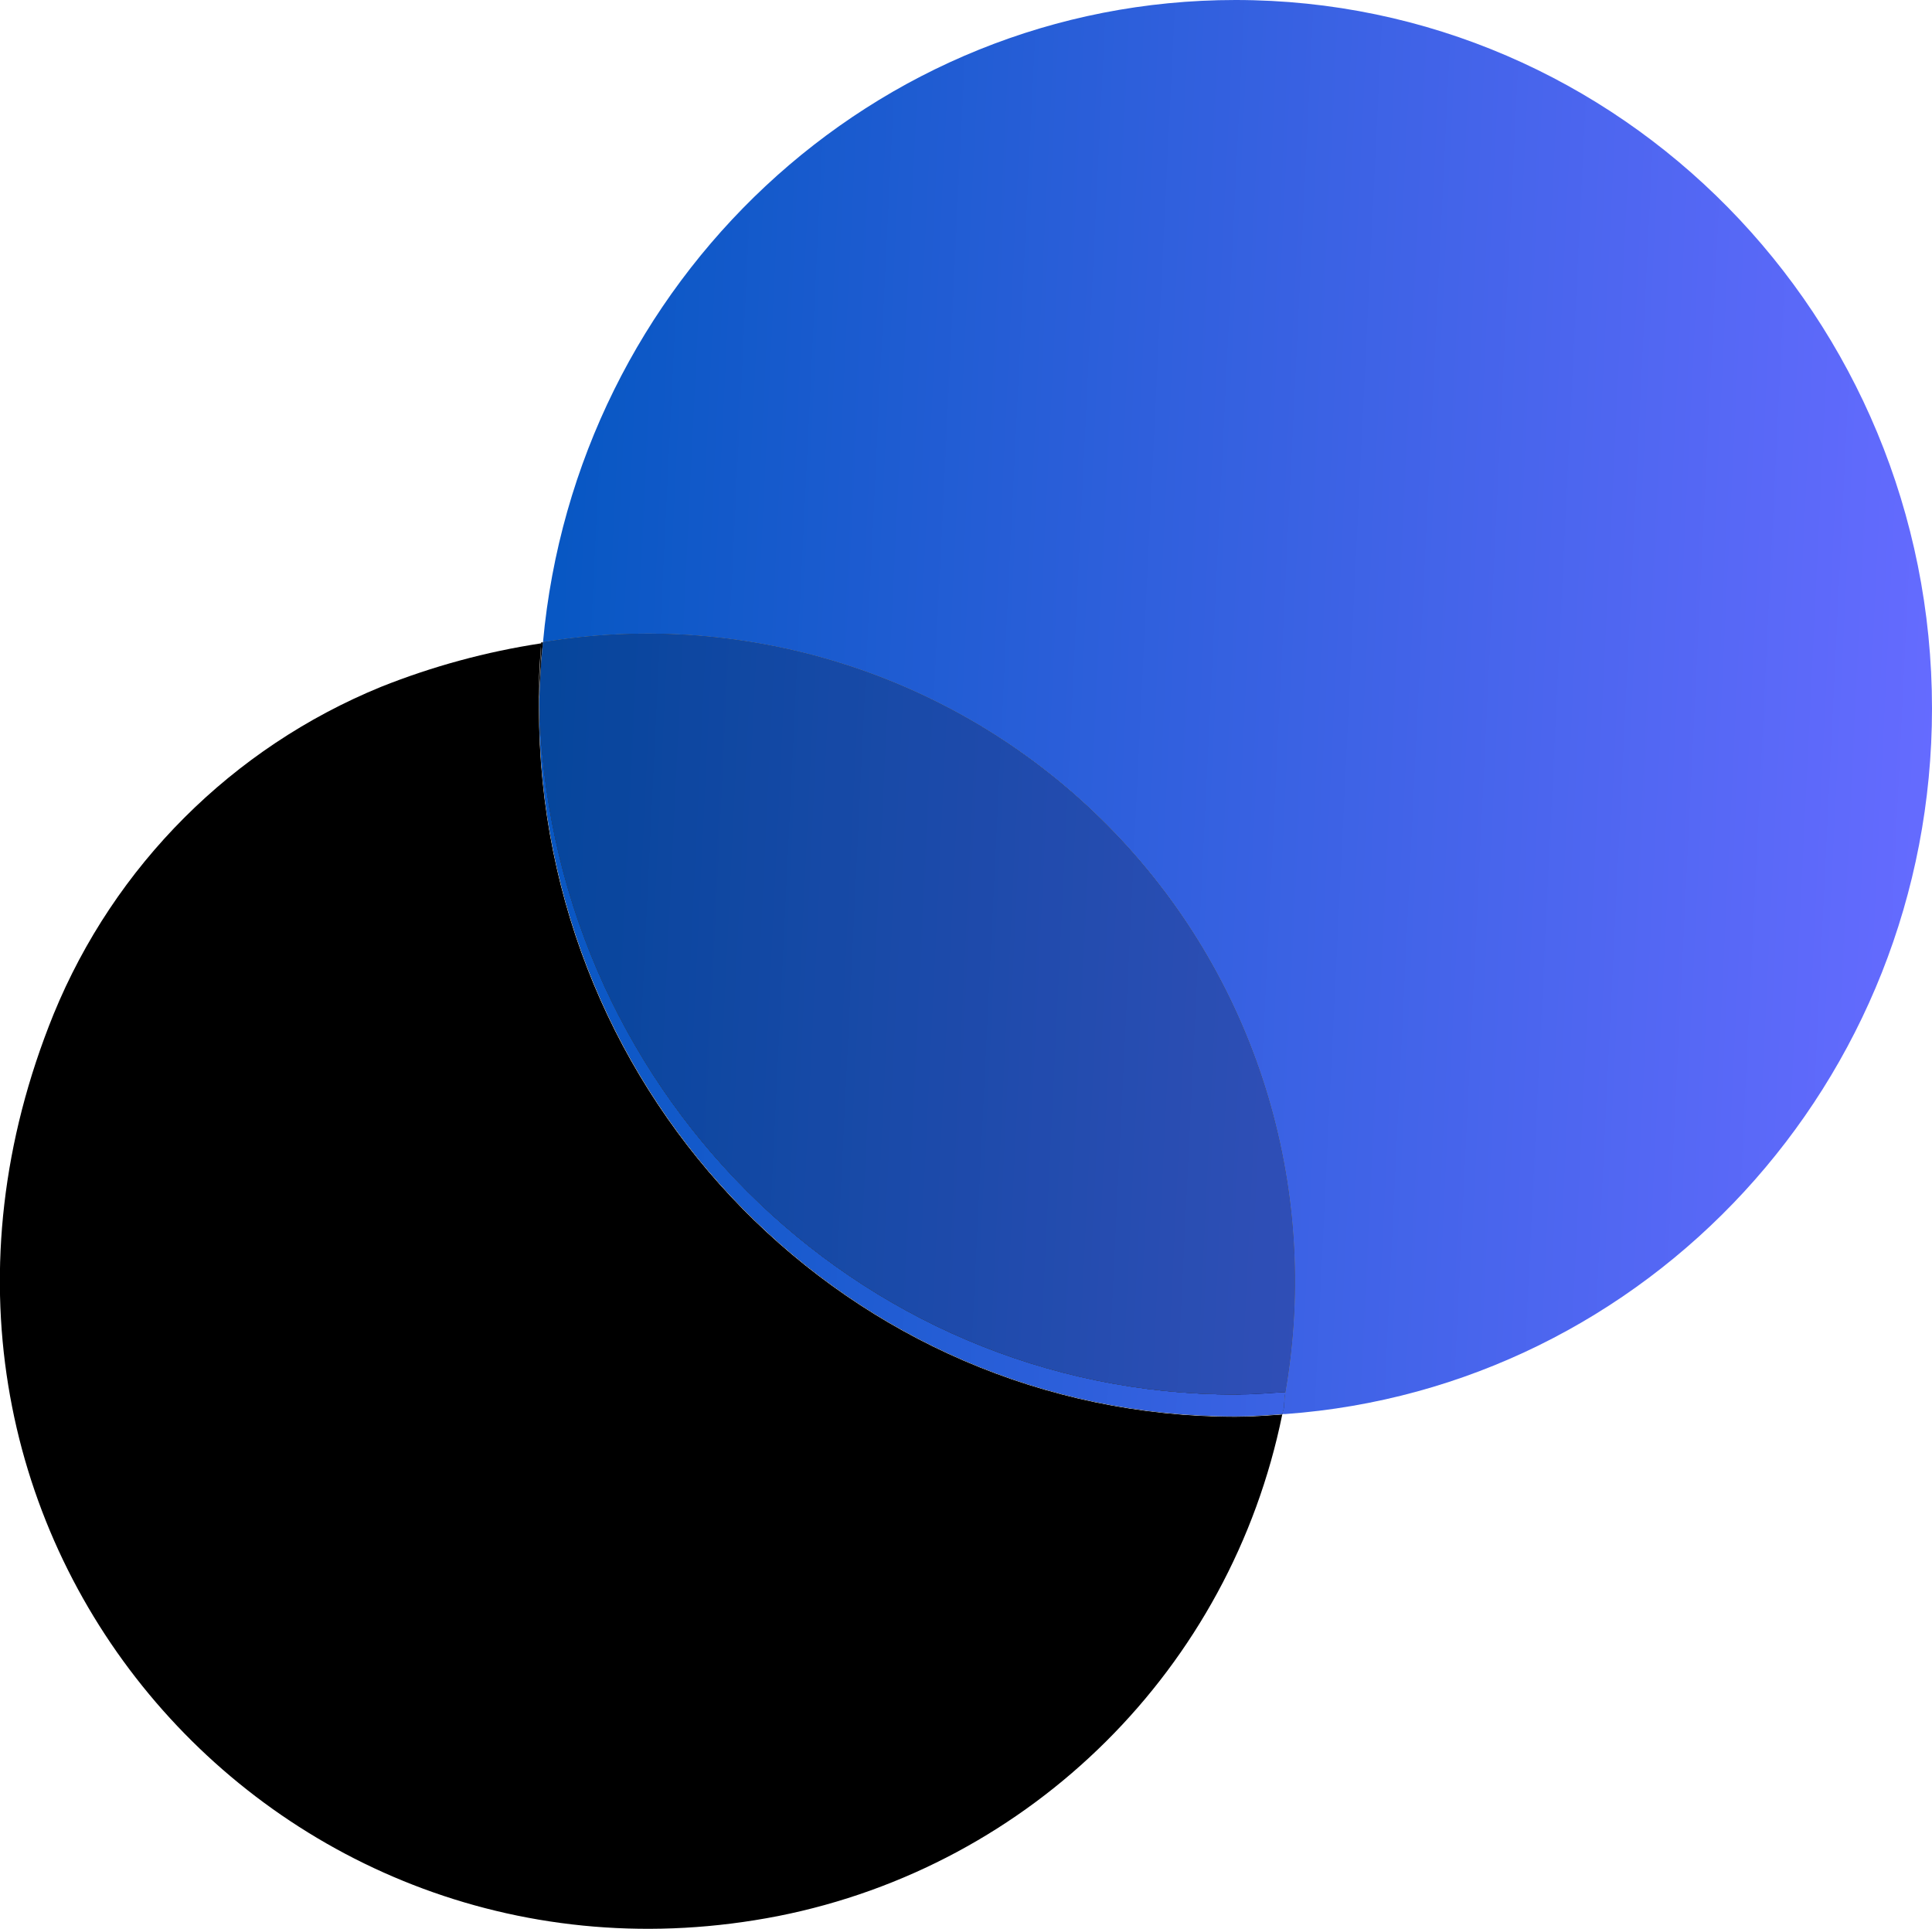
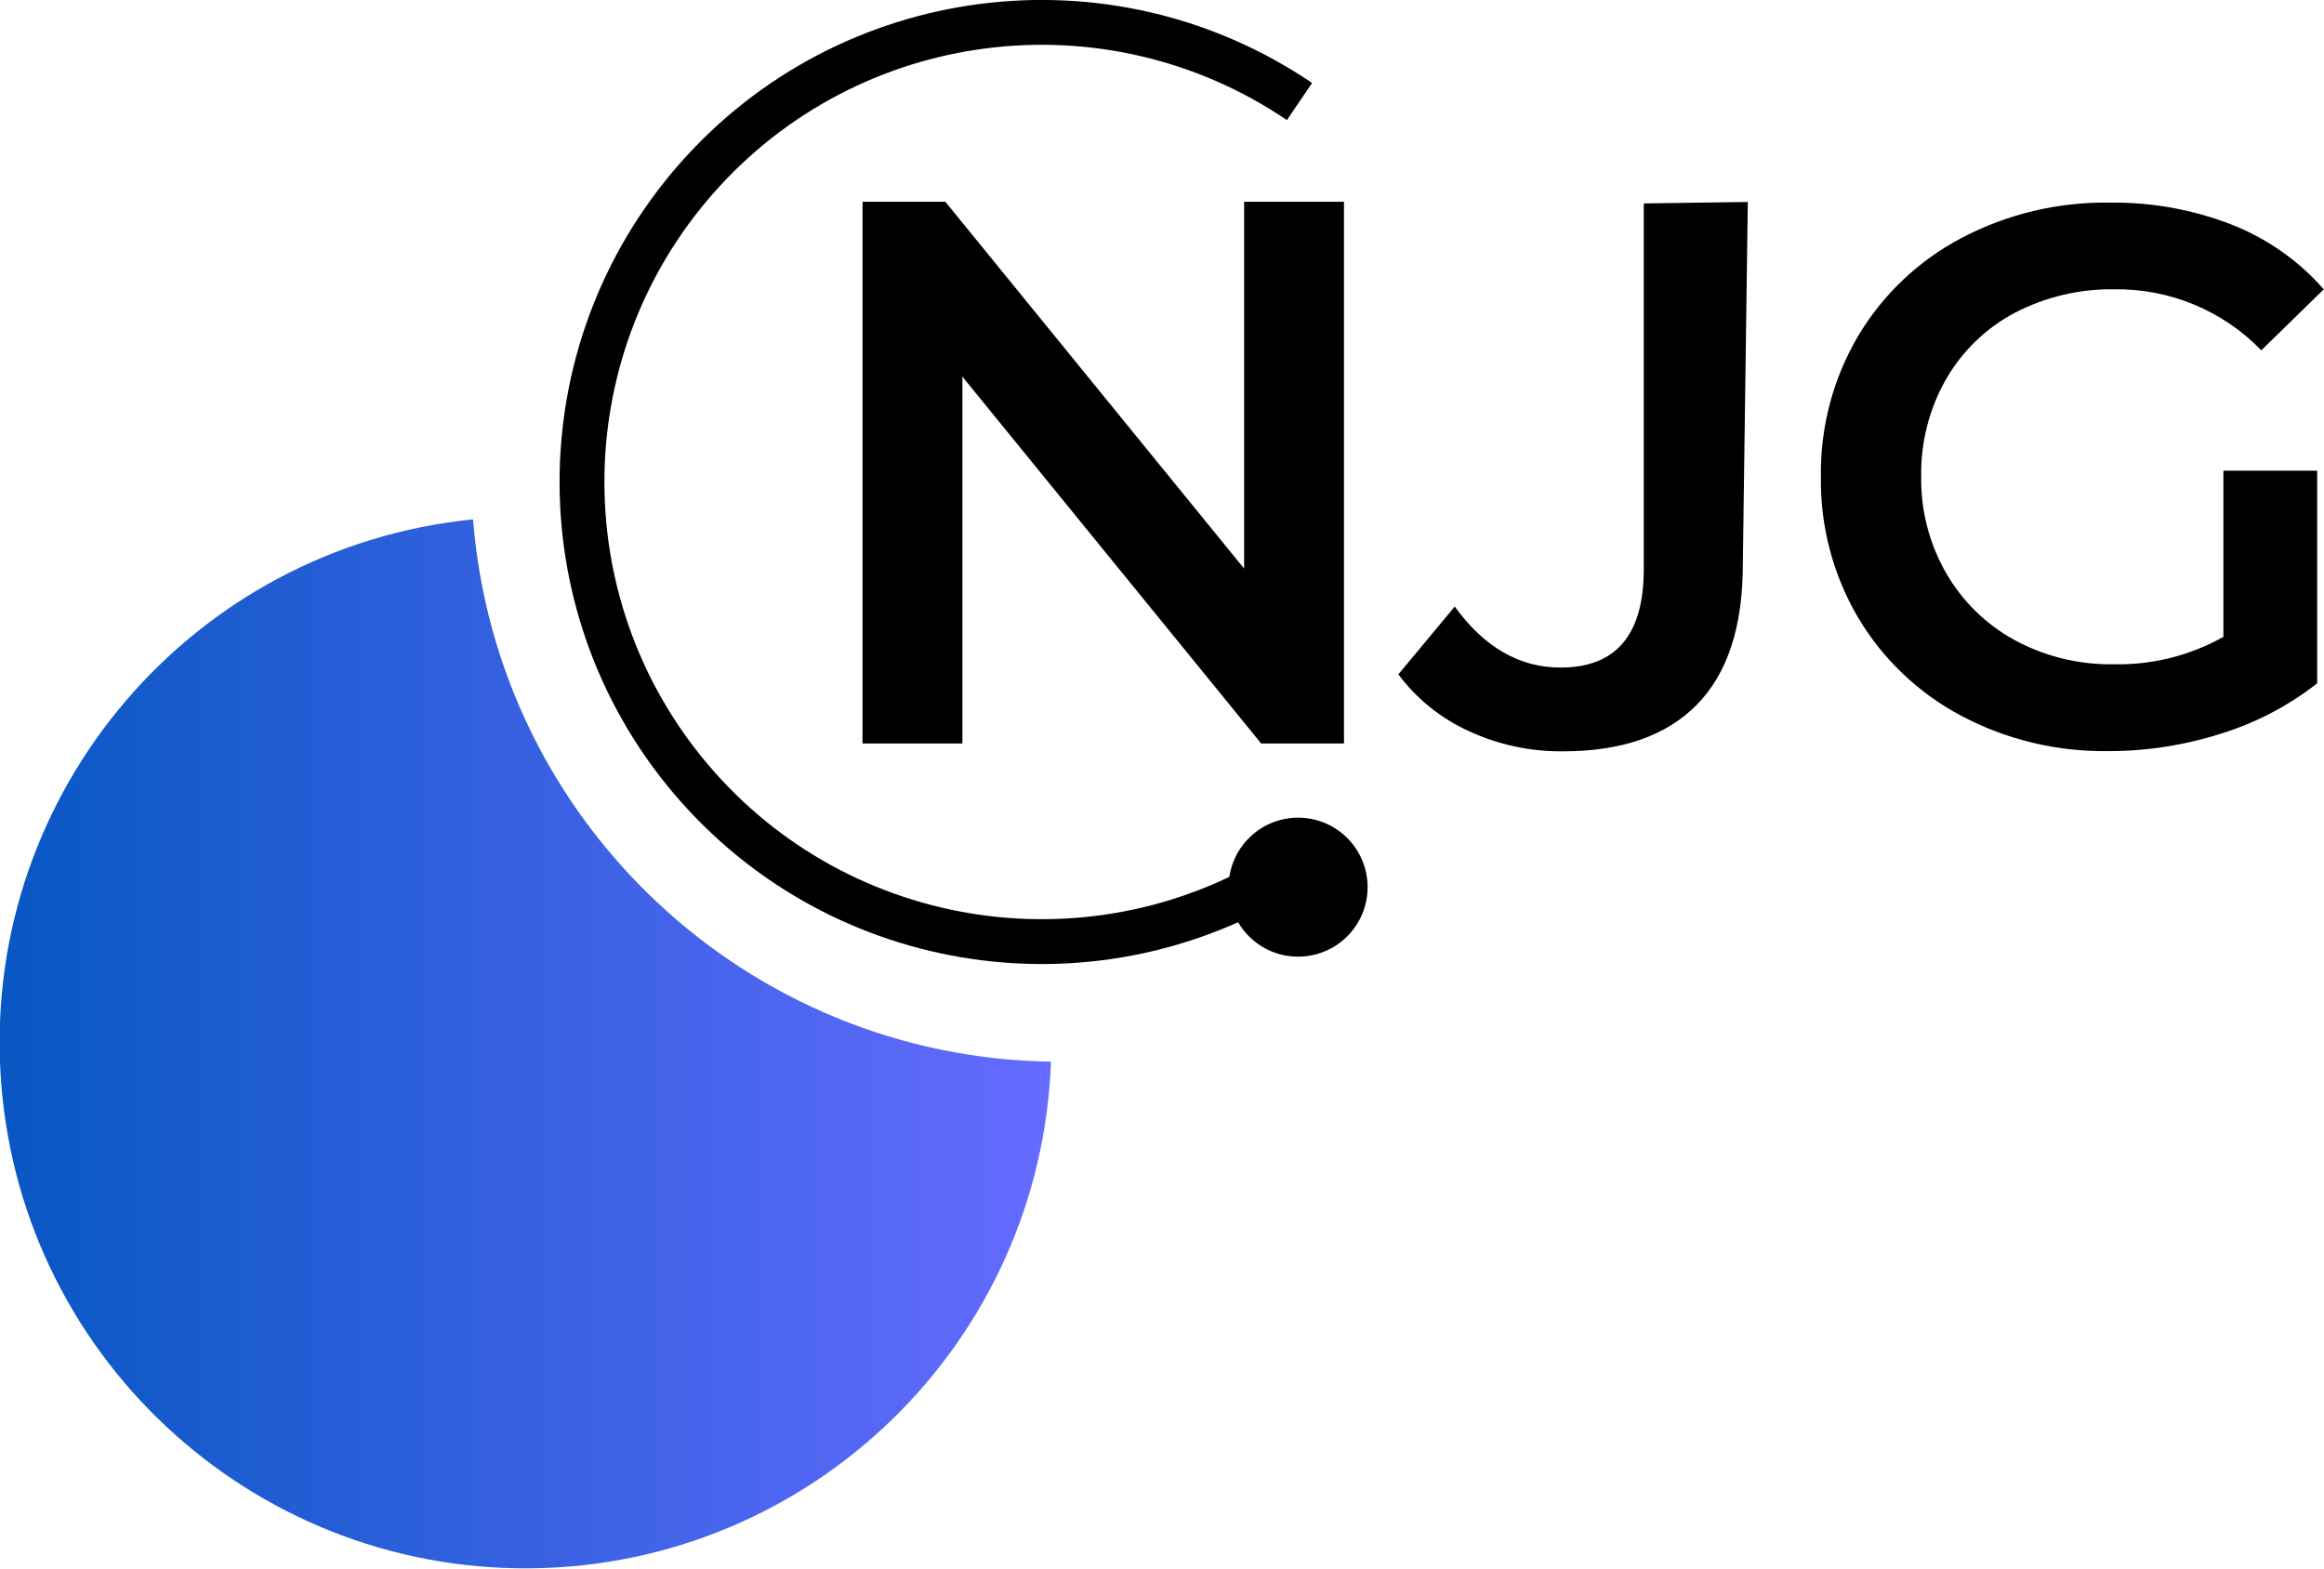
- <svg xmlns="http://www.w3.org/2000/svg" xmlns:xlink="http://www.w3.org/1999/xlink" viewBox="0 0 177.19 176.84">
+ <svg xmlns="http://www.w3.org/2000/svg" viewBox="0 0 317.67 214.4">
  <defs>
-     <linearGradient id="A" x1="50.85" y1="61.67" x2="177.49" y2="67.8" gradientUnits="userSpaceOnUse">
+     <style>.cls-1{fill:none;stroke:#000;stroke-miterlimit:10;stroke-width:6.13px;}.cls-2{fill:url(#Dégradé_sans_nom_23);}</style>
+     <linearGradient id="Dégradé_sans_nom_23" y1="142.7" x2="143.68" y2="142.7" gradientUnits="userSpaceOnUse">
      <stop offset="0" stop-color="#0857c3" />
      <stop offset="1" stop-color="#656bff" />
    </linearGradient>
-     <linearGradient id="B" x1="49.22" y1="95.48" x2="175.86" y2="101.61" xlink:href="#A" />
-     <linearGradient id="C" x1="49.42" y1="91.22" x2="176.06" y2="97.35" xlink:href="#A" />
-     <path id="D" d="M117.89 127.66l-4.58.23c-34.9 0-63.24-28.45-63.85-63.78v.84c0 35.86 28.6 64.94 63.88 64.94 1.45 0 2.88-.11 4.3-.21 0-.11 0-.22.07-.33.08-.57.09-1.12.18-1.69z" />
-     <path id="E" d="M49.46 64.11c.61 35.33 28.95 63.78 63.85 63.78 1.55 0 3.06-.12 4.58-.23A59.38 59.38 0 0 0 49.8 58.89l-.17 2-.17 3.22z" />
  </defs>
-   <path d="M49.43 65v-2c0-1.37.12-2.7.2-4a66.79 66.79 0 0 0-14.71 4 54.93 54.93 0 0 0-30 30c-19.1 47 20.28 91.75 66.44 82.72a58.86 58.86 0 0 0 46.24-46c-1.42.1-2.85.21-4.3.21C78 129.89 49.43 100.81 49.43 65z" />
-   <path d="M49.46 64.11c0-1.08.11-2.14.17-3.2 0-.68.11-1.35.17-2h-.17l-.2 4 .03 1.2z" />
-   <path d="M113.31 0C80.05 0 52.82 25.87 49.8 58.89a59.38 59.38 0 0 1 68.09 68.77c-.09.57-.1 1.12-.21 1.69 0 .11-.05.22-.07.33h.28c33.14-2.4 59.3-30.42 59.3-64.71 0-35.89-28.6-64.97-63.88-64.97z" fill="url(#A)" />
-   <use xlink:href="#D" />
-   <use xlink:href="#D" fill="url(#B)" />
-   <use xlink:href="#E" />
-   <use xlink:href="#E" opacity=".8" fill="url(#C)" />
+   <g id="Icone">
+     <polygon points="131.55 51.49 172.39 101.64 183.71 101.64 183.71 27.58 170.06 27.58 170.06 77.73 129.22 27.58 117.9 27.58 117.9 101.64 131.55 101.64 131.55 51.49" />
+     <path d="M224.69,27.81v50q0,13.44-11.36,13.45-8.45,0-14.48-8.34l-7.71,9.27a25,25,0,0,0,9.64,7.76,29.91,29.91,0,0,0,12.87,2.76q12.07,0,18.33-6.41t6.25-19.21l.68-49.48" />
+     <path d="M316.74,93.41V64.35H303.92V87.06a29.33,29.33,0,0,1-15,3.75,27.44,27.44,0,0,1-13.6-3.34A24.2,24.2,0,0,1,266,78.31a25.66,25.66,0,0,1-3.39-13.13A26,26,0,0,1,266,51.85a23.57,23.57,0,0,1,9.37-9.07A28.48,28.48,0,0,1,289,39.55a27.4,27.4,0,0,1,20.1,8.34l8.54-8.34a32.61,32.61,0,0,0-12.6-8.85,44.33,44.33,0,0,0-16.67-3,42.07,42.07,0,0,0-20.26,4.84A35.91,35.91,0,0,0,254,45.91a36.86,36.86,0,0,0-5.1,19.27A36.86,36.86,0,0,0,254,84.45a36,36,0,0,0,14.06,13.39,41.62,41.62,0,0,0,20.11,4.84,50.28,50.28,0,0,0,15.42-2.39A40.75,40.75,0,0,0,316.74,93.41Z" />
+     <path class="cls-1" d="M177.9,117.72a62.83,62.83,0,1,1-.27-103.84" />
+     <path class="cls-2" d="M64.66,71a71.88,71.88,0,1,0,79,74.14A80.5,80.5,0,0,1,64.66,71Z" />
+     <circle cx="177.44" cy="121.28" r="9.5" />
+   </g>
</svg>
